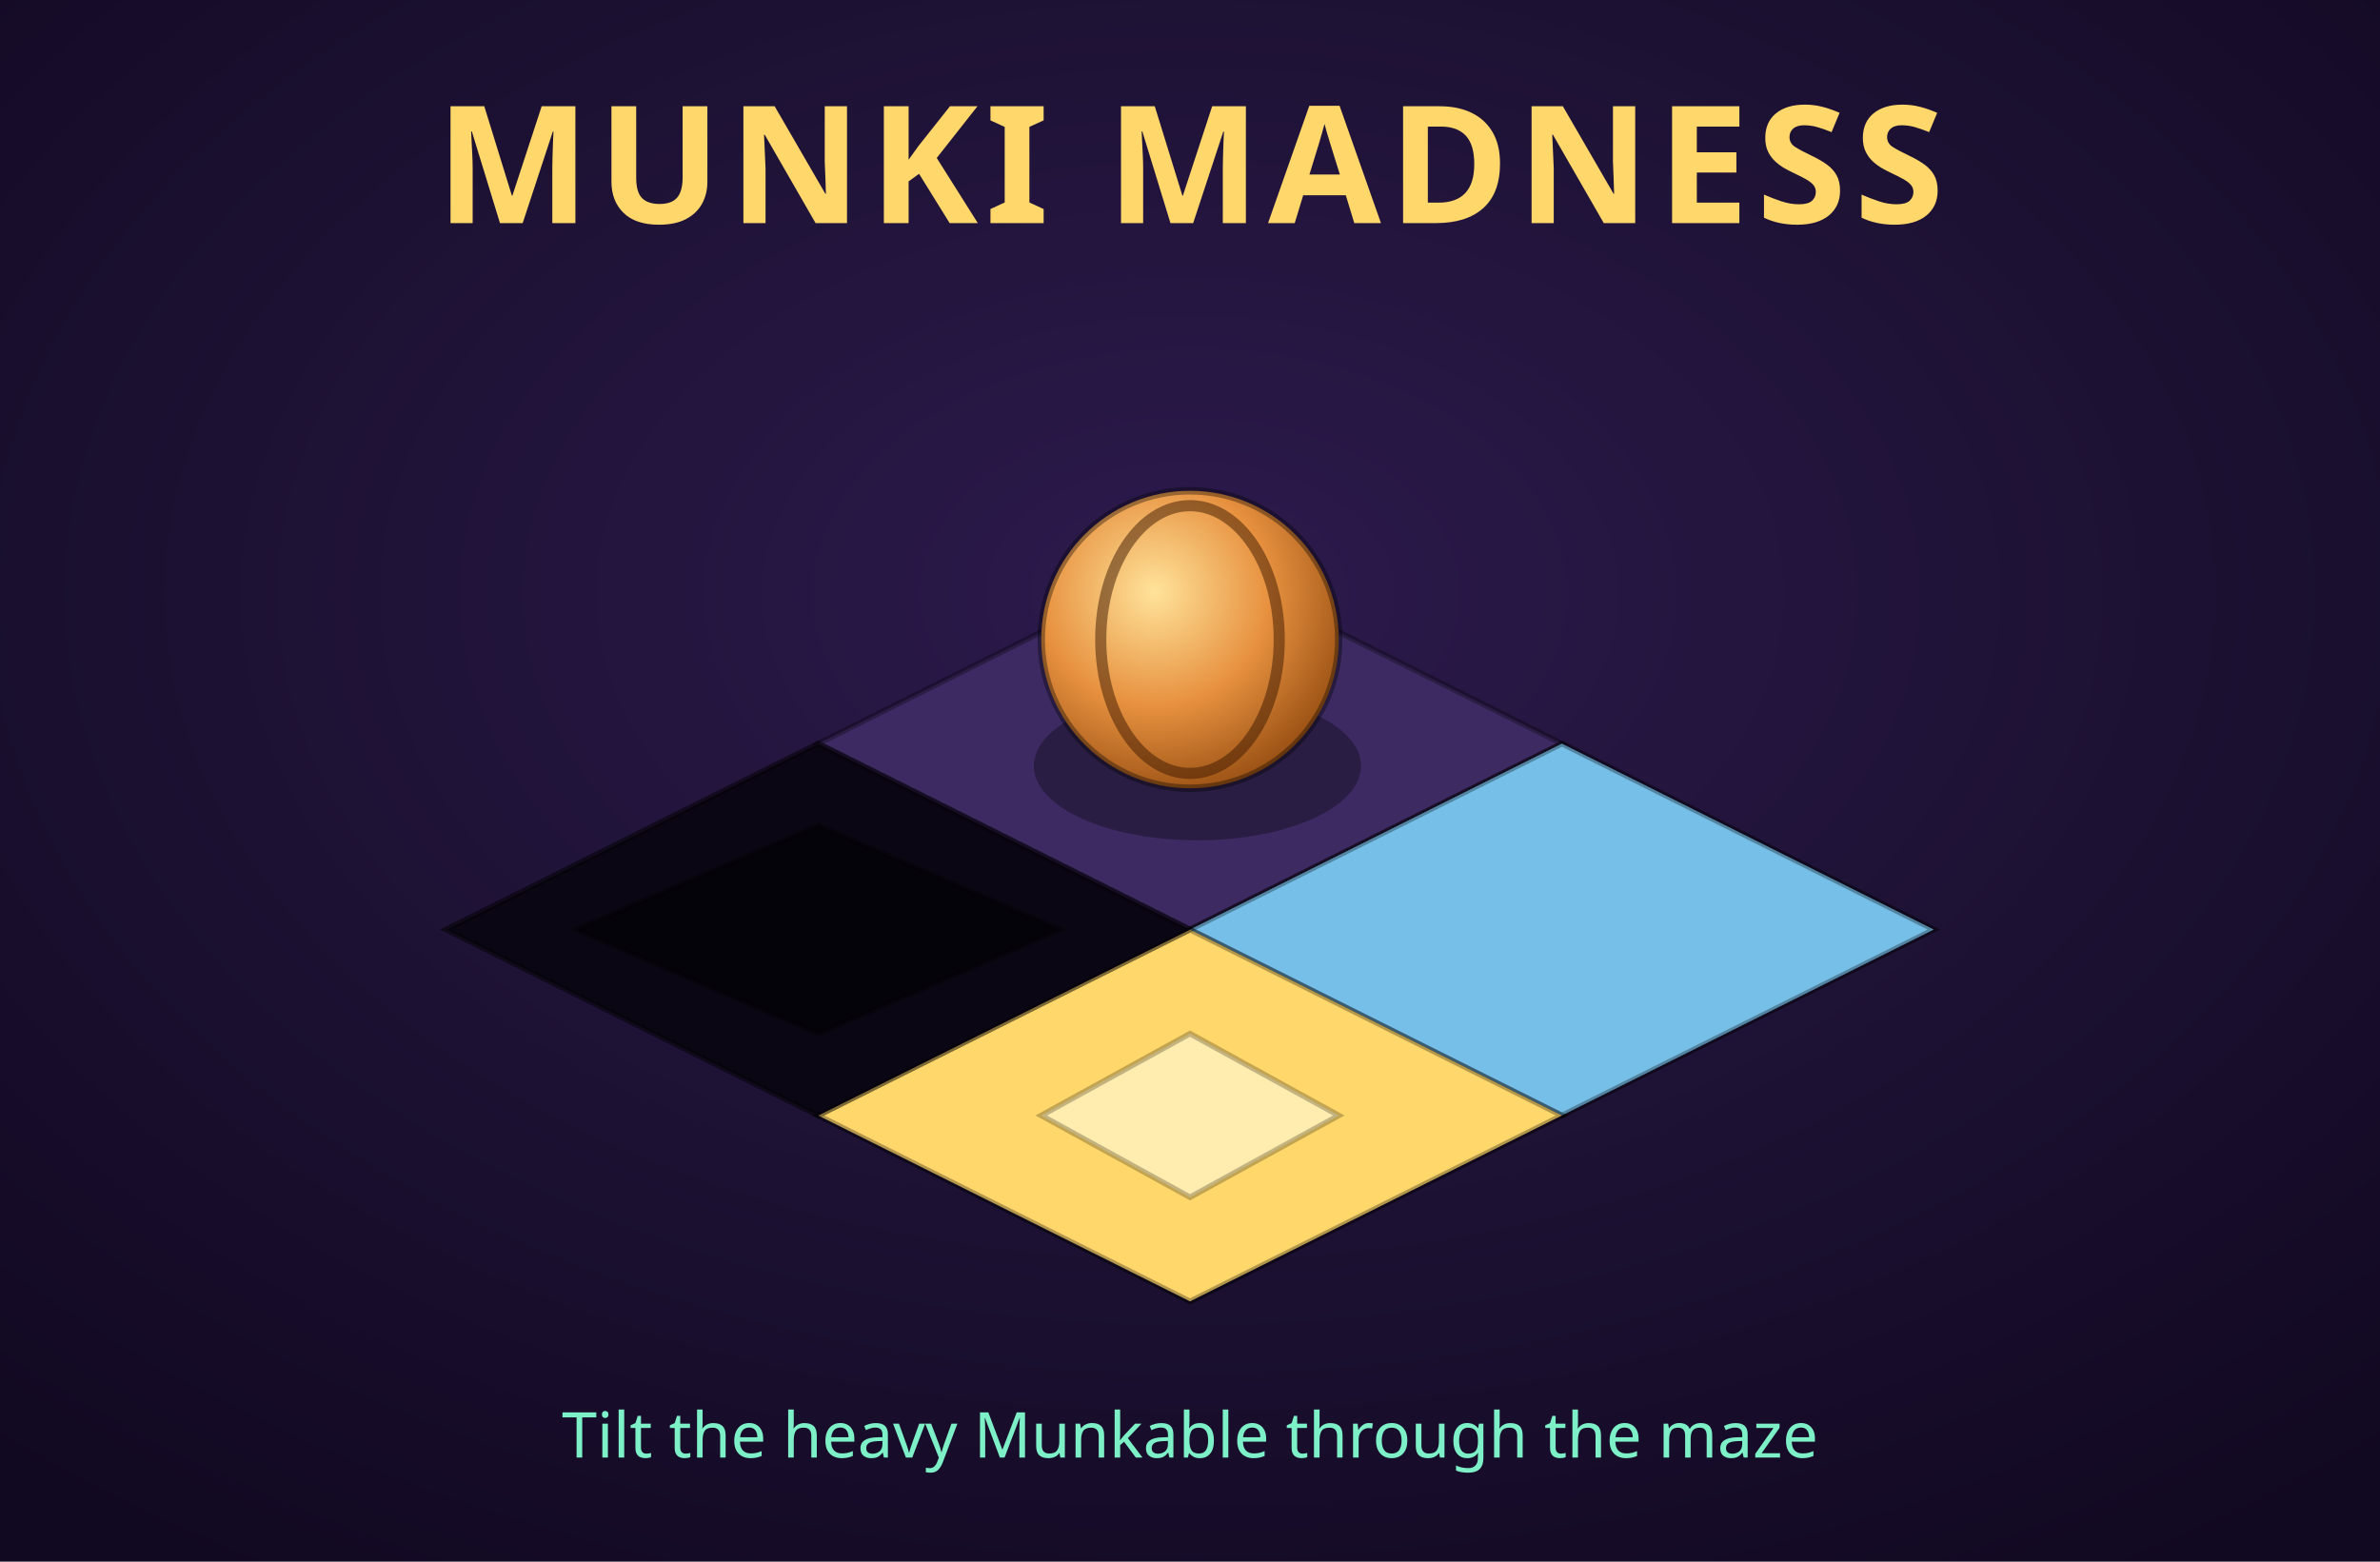
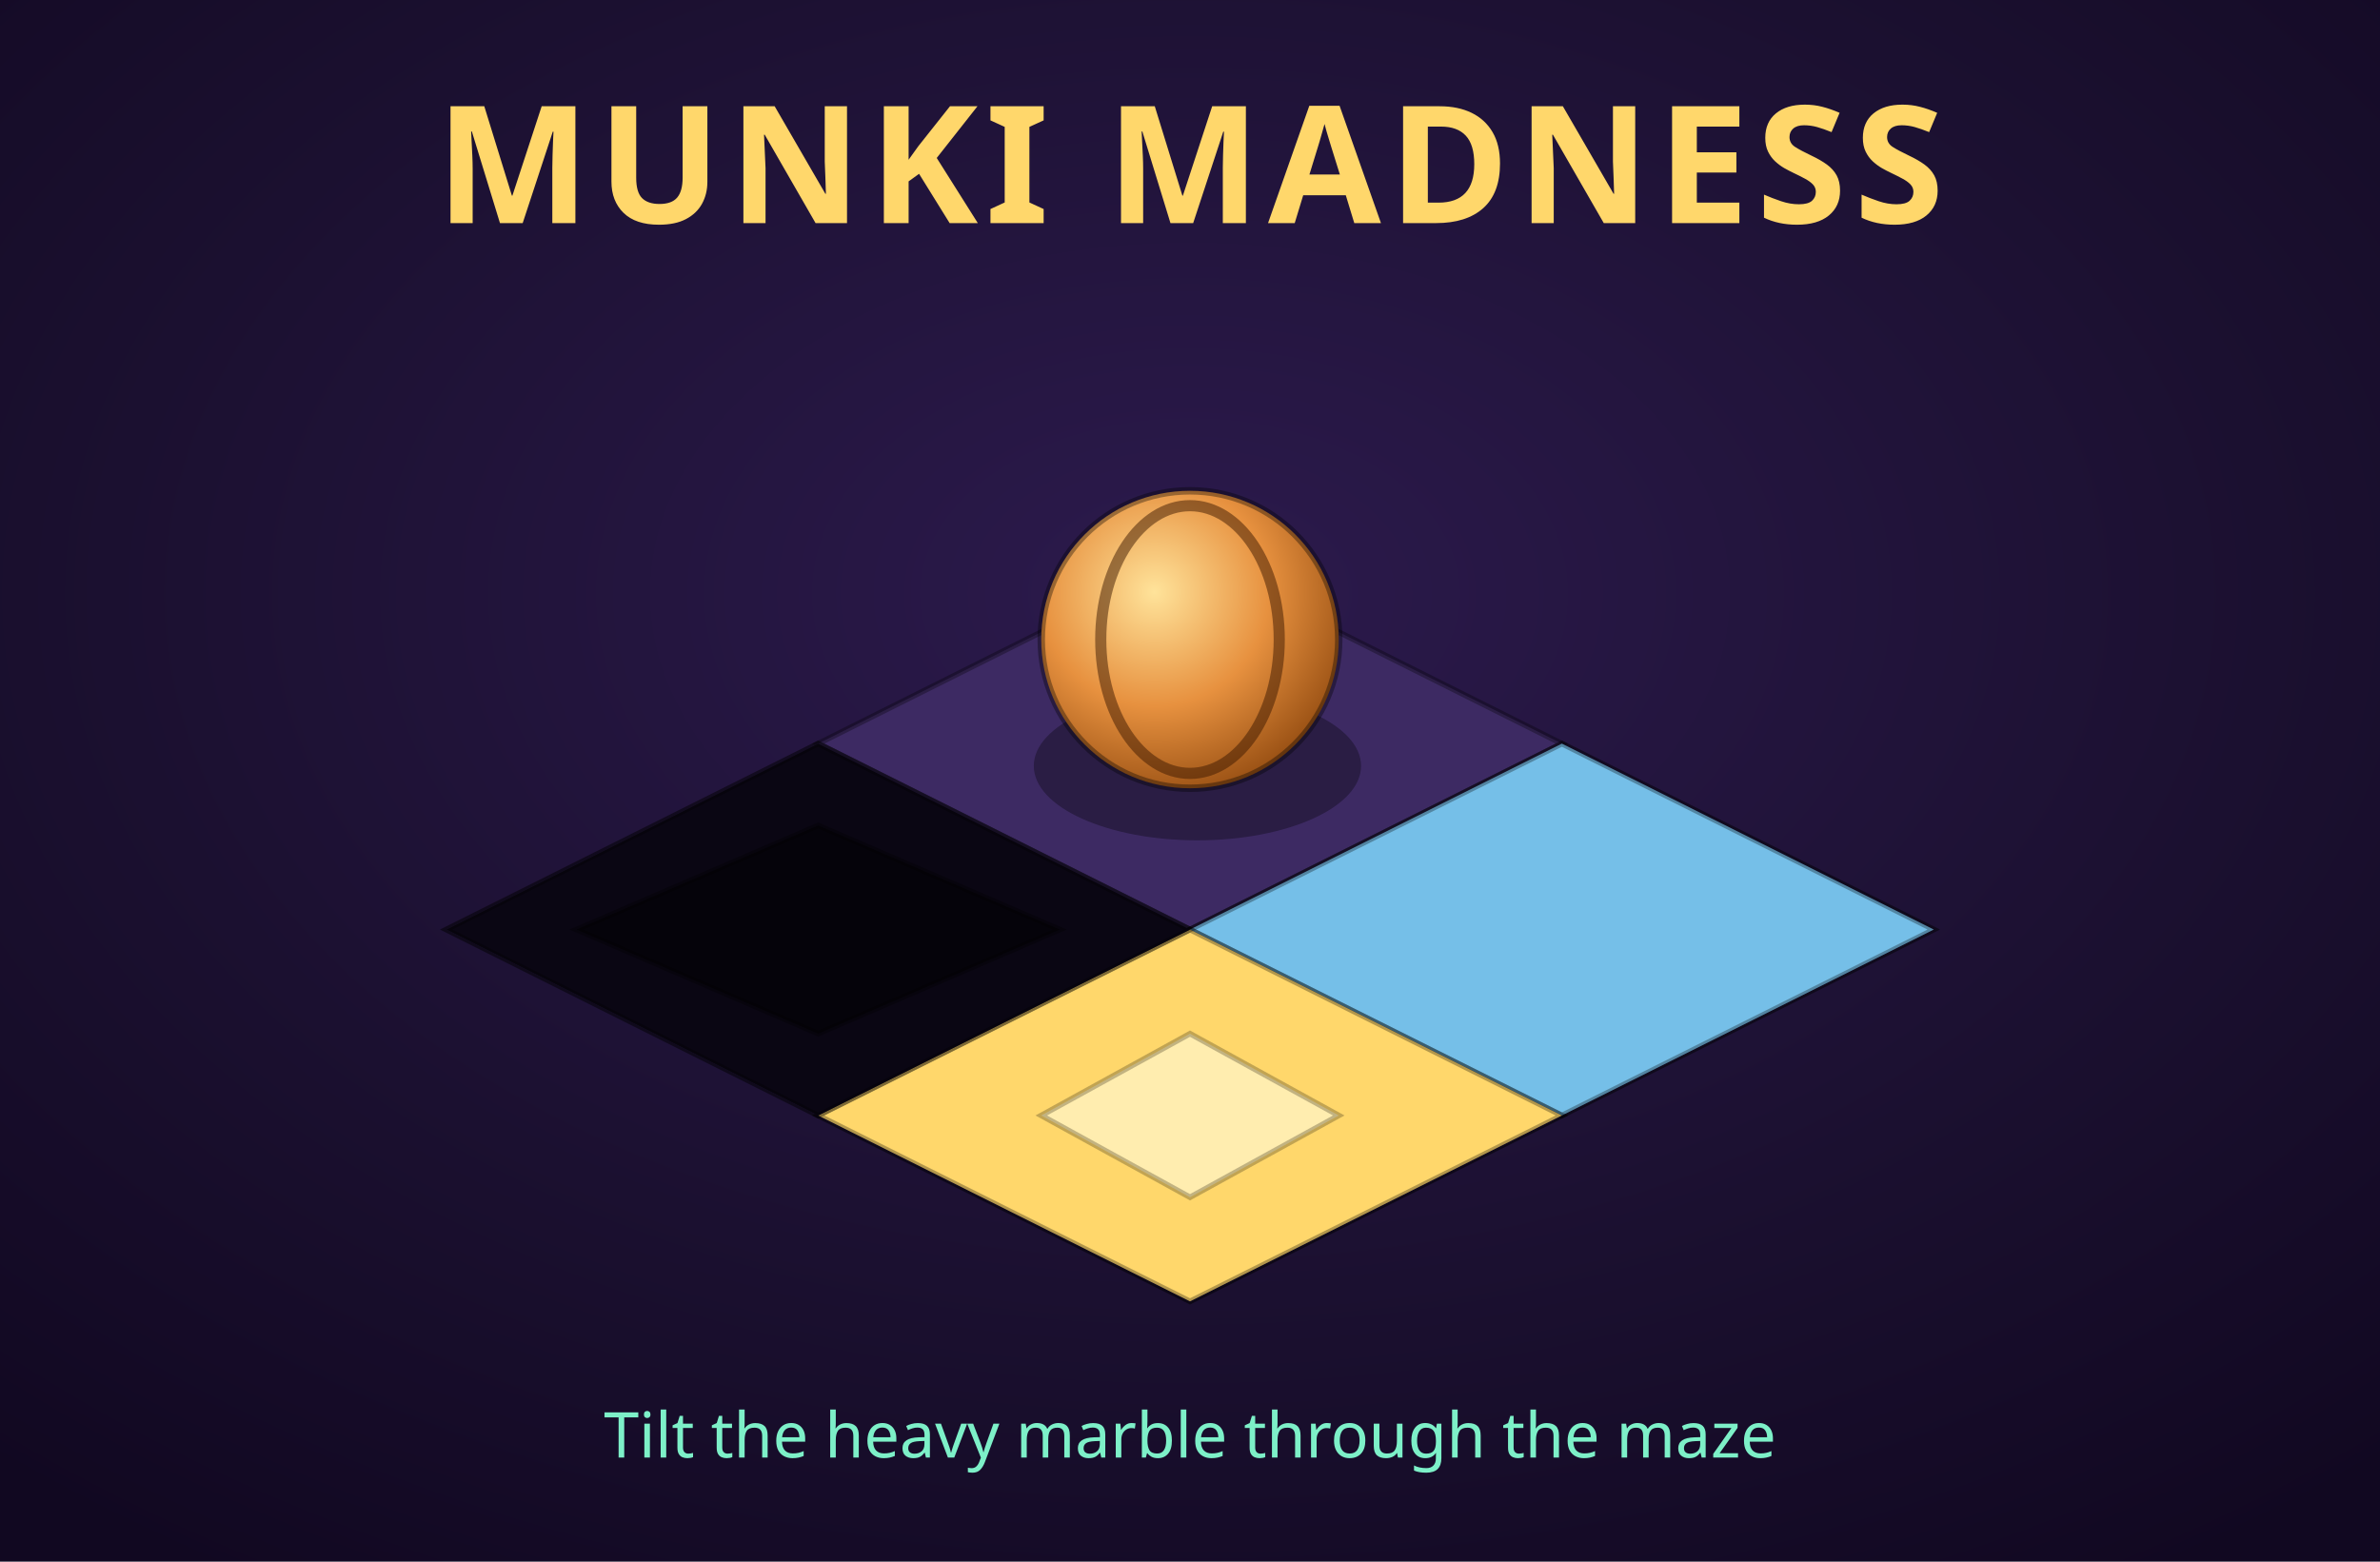
<svg xmlns="http://www.w3.org/2000/svg" viewBox="0 0 640 420" width="640" height="420" role="img" aria-label="Munki Madness">
  <defs>
    <radialGradient id="bg" cx="50%" cy="38%" r="75%">
      <stop offset="0%" stop-color="#2c1a4d" />
      <stop offset="60%" stop-color="#1b1030" />
      <stop offset="100%" stop-color="#110821" />
    </radialGradient>
    <radialGradient id="ball" cx="38%" cy="34%" r="70%">
      <stop offset="0%" stop-color="#ffe39a" />
      <stop offset="55%" stop-color="#e7913f" />
      <stop offset="100%" stop-color="#9a5114" />
    </radialGradient>
  </defs>
  <rect width="640" height="420" fill="url(#bg)" />
  <g stroke="rgba(0,0,0,0.30)" stroke-width="1.5">
    <polygon points="320,150 420,200 320,250 220,200" fill="#3d2a63" />
    <polygon points="220,200 320,250 220,300 120,250" fill="#3d2a63" />
    <polygon points="420,200 520,250 420,300 320,250" fill="#3d2a63" />
    <polygon points="320,250 420,300 320,350 220,300" fill="#3d2a63" />
    <polygon points="420,200 520,250 420,300 320,250" fill="#7fd9ff" opacity="0.85" />
    <polygon points="320,250 420,300 320,350 220,300" fill="#ffd76b" />
    <polygon points="320,278 360,300 320,322 280,300" fill="#fff2c0" opacity="0.8" />
    <polygon points="220,200 320,250 220,300 120,250" fill="#0a0613" />
    <polygon points="220,222 285,250 220,278 155,250" fill="#05030a" />
  </g>
  <ellipse cx="322" cy="206" rx="44" ry="20" fill="#000" opacity="0.32" />
  <circle cx="320" cy="172" r="40" fill="url(#ball)" stroke="rgba(0,0,0,0.35)" stroke-width="2" />
  <ellipse cx="320" cy="172" rx="24" ry="36" fill="none" stroke="rgba(60,25,0,0.5)" stroke-width="3" />
  <text x="320" y="60" text-anchor="middle" font-family="Trebuchet MS, Segoe UI, sans-serif" font-size="44" font-weight="700" fill="#ffd76b" letter-spacing="2">MUNKI MADNESS</text>
-   <text x="320" y="392" text-anchor="middle" font-family="Trebuchet MS, Segoe UI, sans-serif" font-size="17" fill="#7df0c8">Tilt the heavy Munkable through the maze</text>
+   <text x="320" y="392" text-anchor="middle" font-family="Trebuchet MS, Segoe UI, sans-serif" font-size="17" fill="#7df0c8">Tilt the heavy marble through the maze</text>
</svg>
